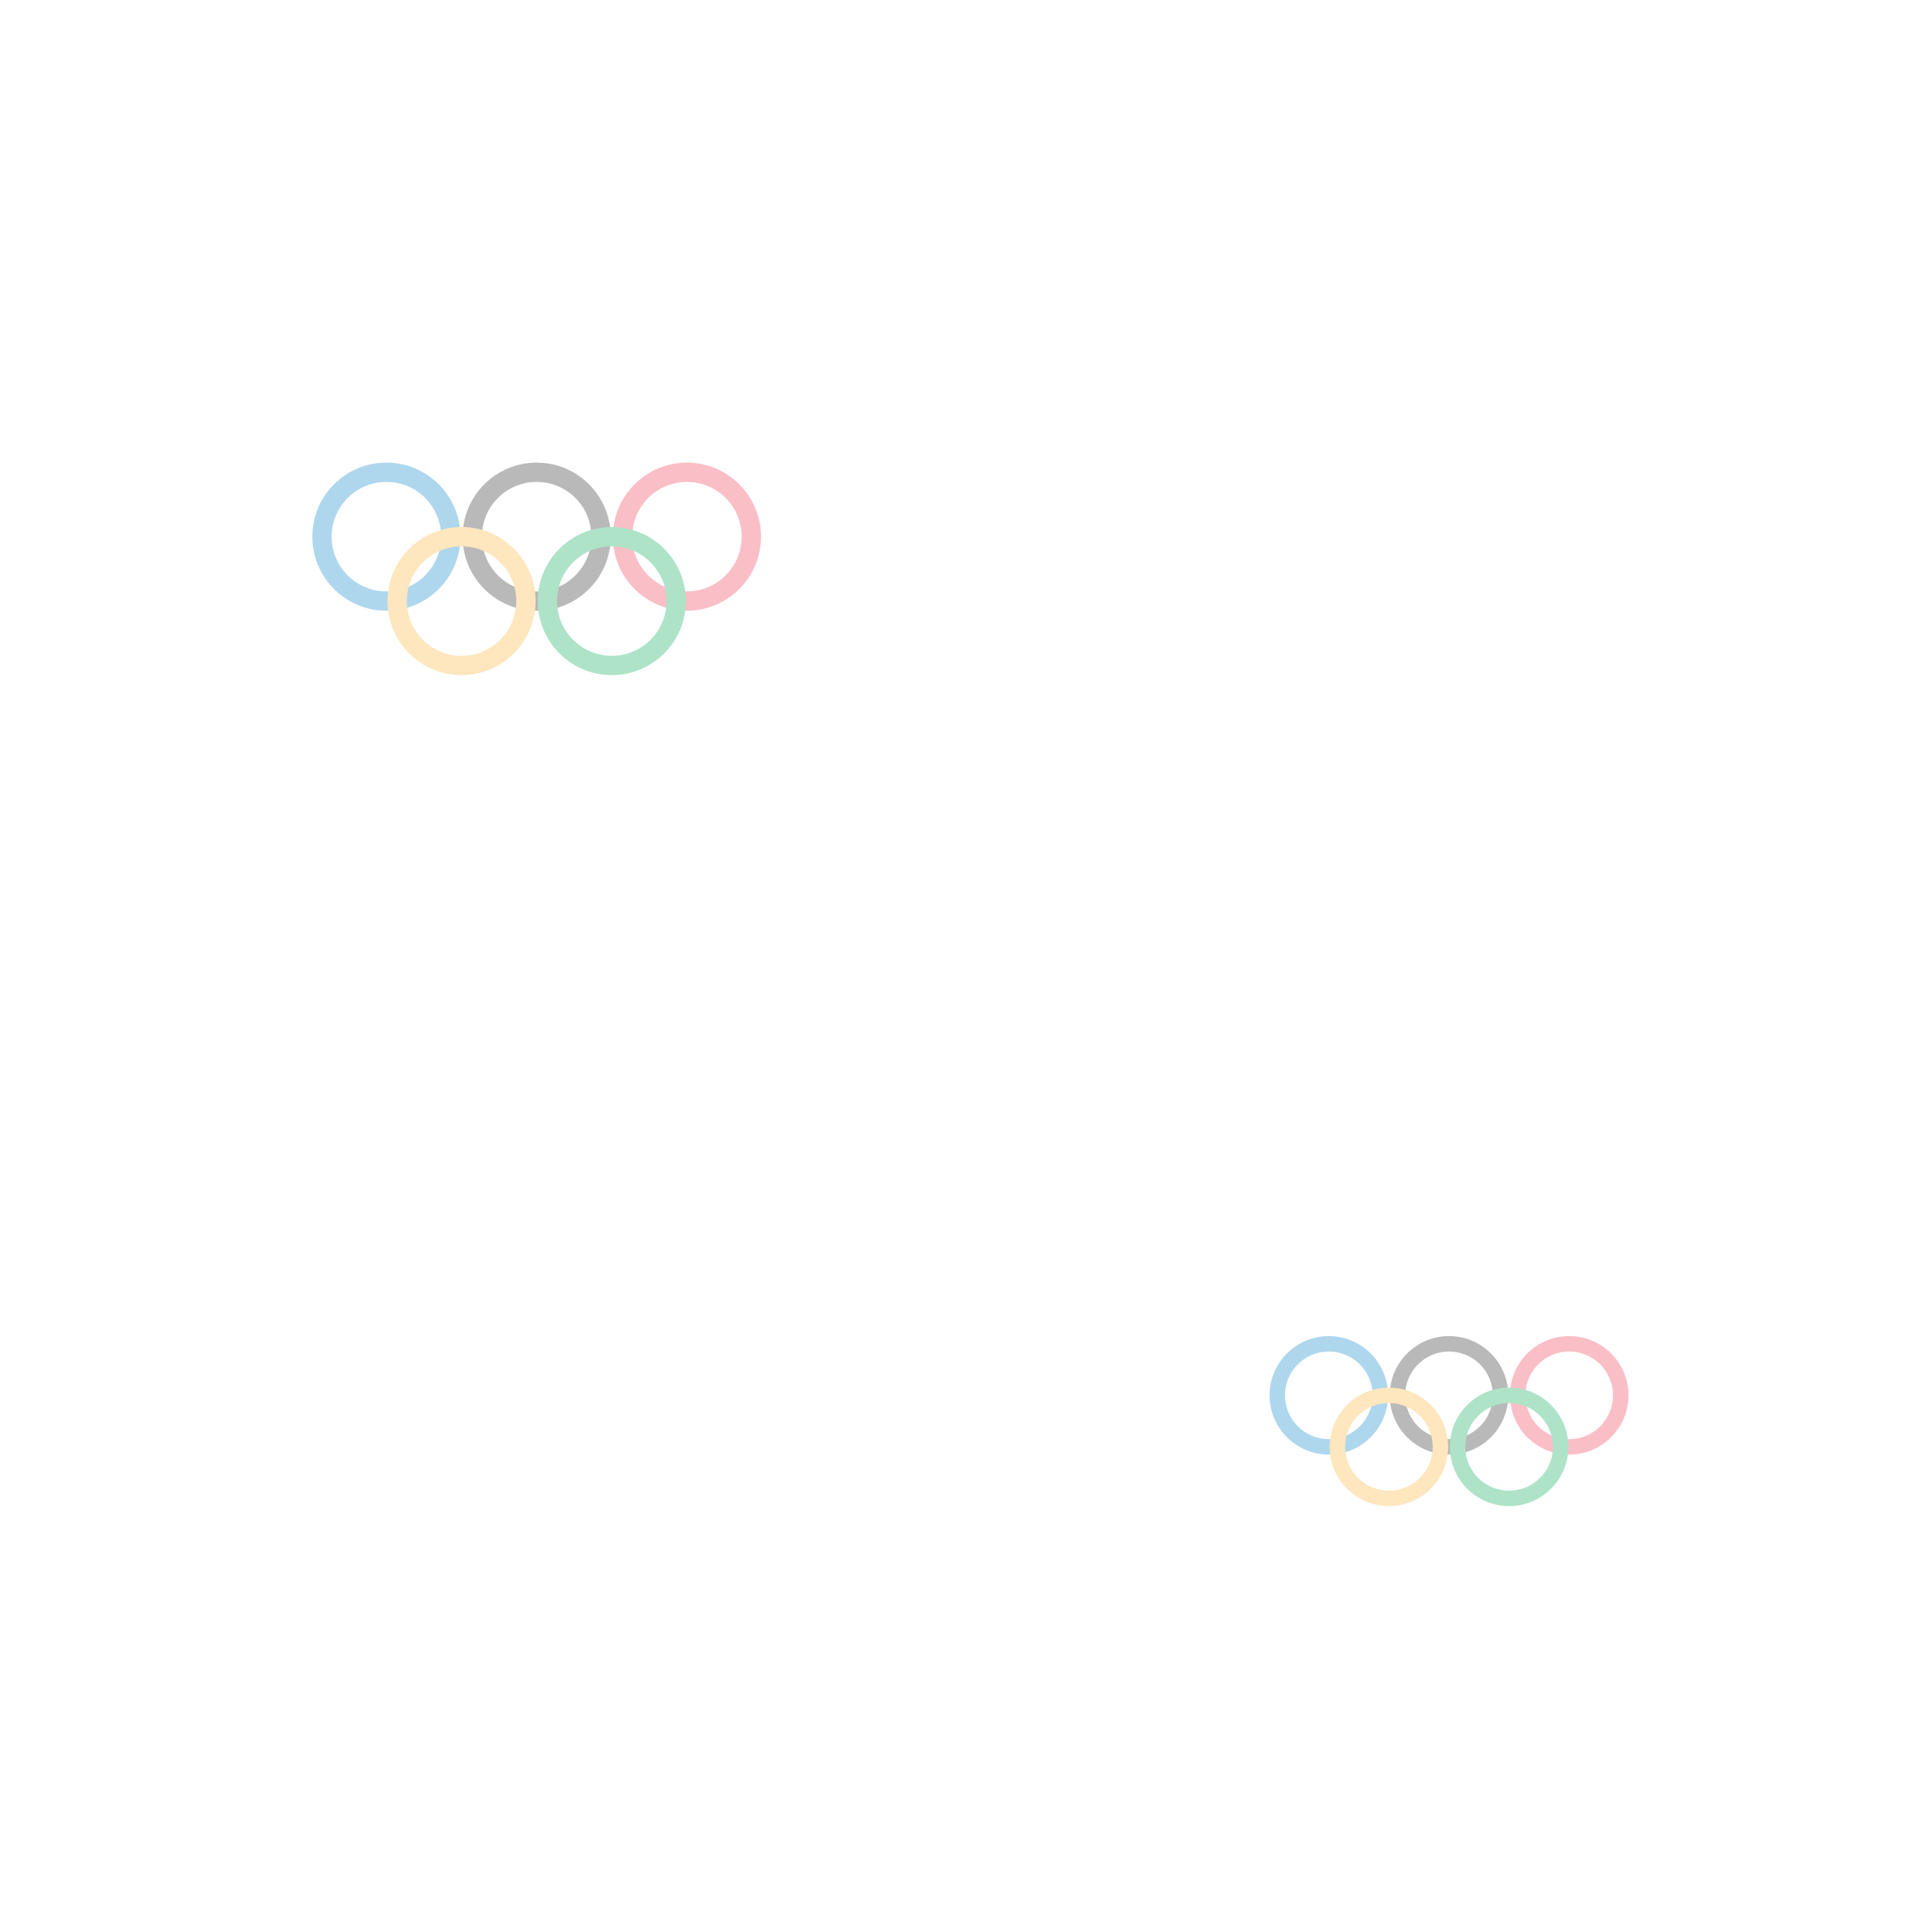
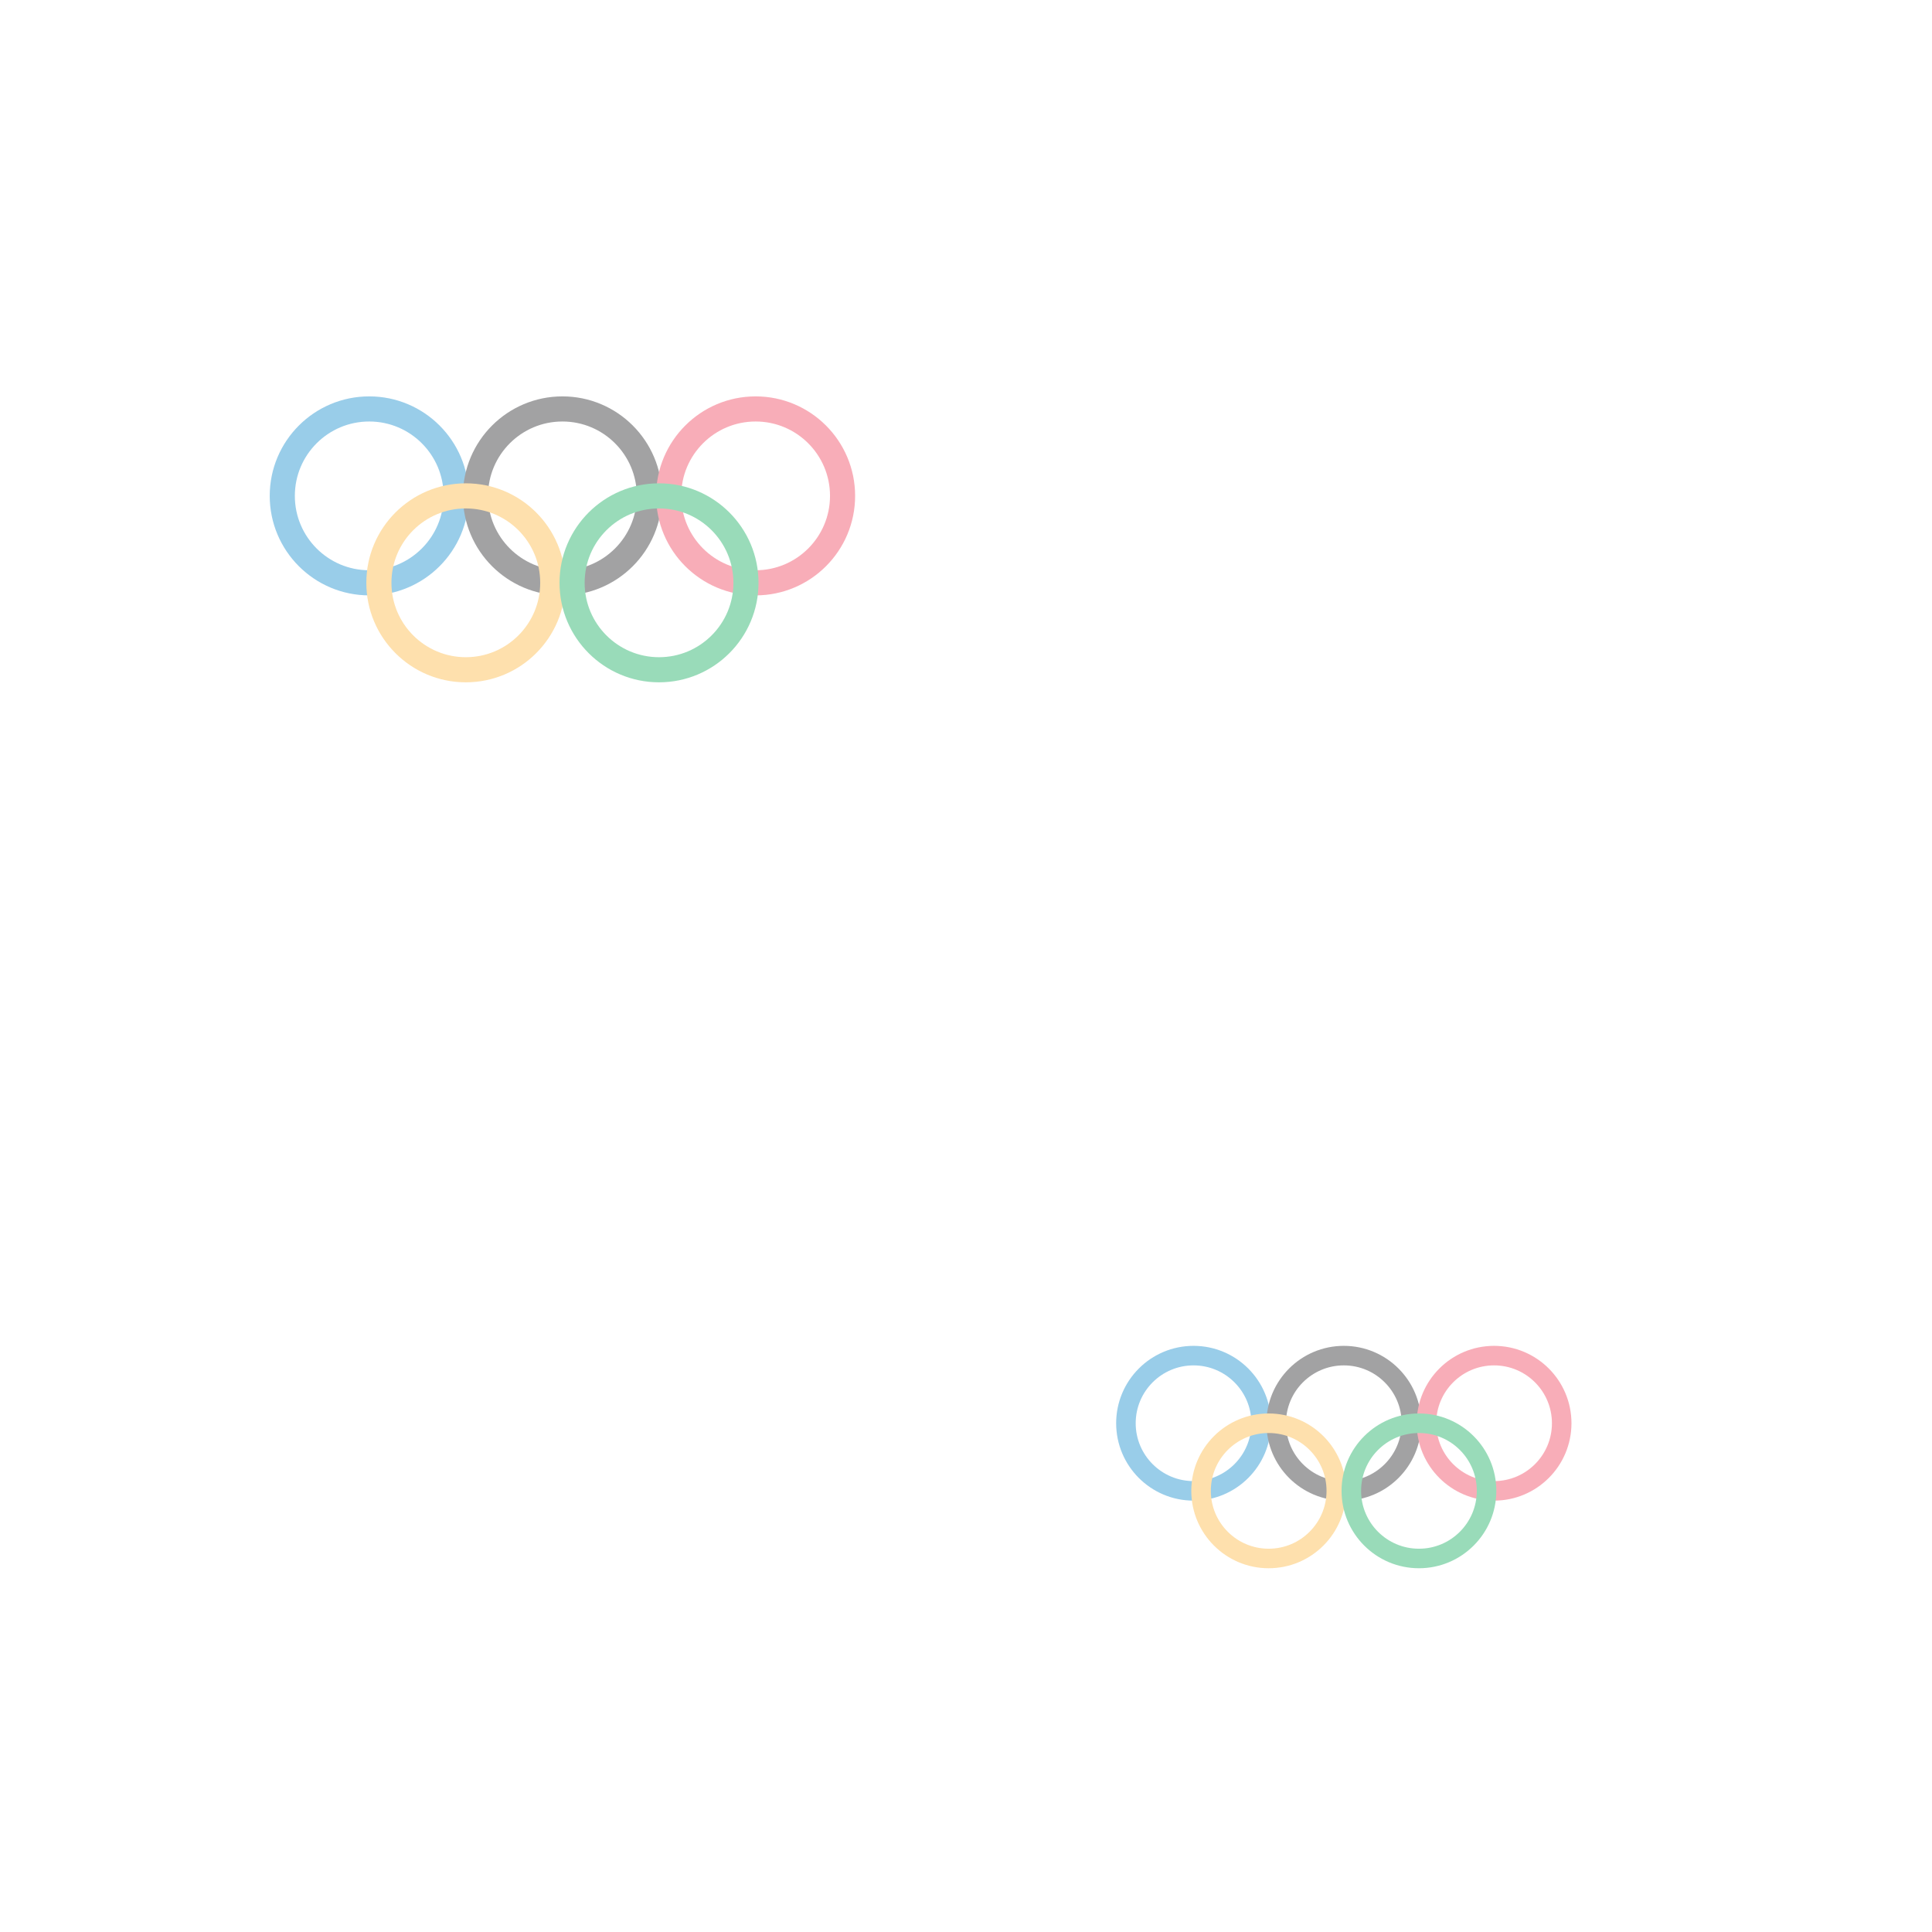
<svg xmlns="http://www.w3.org/2000/svg" width="180" height="180" viewBox="0 0 180 180">
-   <g opacity="0.32">
-     <g transform="translate(50 50) rotate(0) scale(1)">
-       <circle cx="-14" cy="0" r="6" fill="none" stroke="#0081c8" stroke-width="1.8" />
-       <circle cx="0" cy="0" r="6" fill="none" stroke="#222" stroke-width="1.8" />
-       <circle cx="14" cy="0" r="6" fill="none" stroke="#ee334e" stroke-width="1.8" />
-       <circle cx="-7" cy="6" r="6" fill="none" stroke="#fcb131" stroke-width="1.8" />
-       <circle cx="7" cy="6" r="6" fill="none" stroke="#00a651" stroke-width="1.8" />
+   <g opacity="0.4">
+     <g transform="translate(20.0 30.0) rotate(0) scale(0.9)">
+       <circle cx="16" cy="18" r="9" fill="none" stroke="#0081c8" stroke-width="2.6" />
+       <circle cx="36" cy="18" r="9" fill="none" stroke="#16161a" stroke-width="2.6" />
+       <circle cx="56" cy="18" r="9" fill="none" stroke="#ee334e" stroke-width="2.6" />
+       <circle cx="26" cy="27" r="9" fill="none" stroke="#fcb131" stroke-width="2.6" />
+       <circle cx="46" cy="27" r="9" fill="none" stroke="#00a651" stroke-width="2.6" />
    </g>
-     <g transform="translate(135 130) rotate(0) scale(0.8)">
-       <circle cx="-14" cy="0" r="6" fill="none" stroke="#0081c8" stroke-width="1.8" />
-       <circle cx="0" cy="0" r="6" fill="none" stroke="#222" stroke-width="1.8" />
-       <circle cx="14" cy="0" r="6" fill="none" stroke="#ee334e" stroke-width="1.8" />
-       <circle cx="-7" cy="6" r="6" fill="none" stroke="#fcb131" stroke-width="1.8" />
-       <circle cx="7" cy="6" r="6" fill="none" stroke="#00a651" stroke-width="1.8" />
+     <g transform="translate(100.0 120.0) rotate(0) scale(0.7)">
+       <circle cx="16" cy="18" r="9" fill="none" stroke="#0081c8" stroke-width="2.6" />
+       <circle cx="36" cy="18" r="9" fill="none" stroke="#16161a" stroke-width="2.6" />
+       <circle cx="56" cy="18" r="9" fill="none" stroke="#ee334e" stroke-width="2.6" />
+       <circle cx="26" cy="27" r="9" fill="none" stroke="#fcb131" stroke-width="2.6" />
+       <circle cx="46" cy="27" r="9" fill="none" stroke="#00a651" stroke-width="2.6" />
    </g>
  </g>
</svg>
